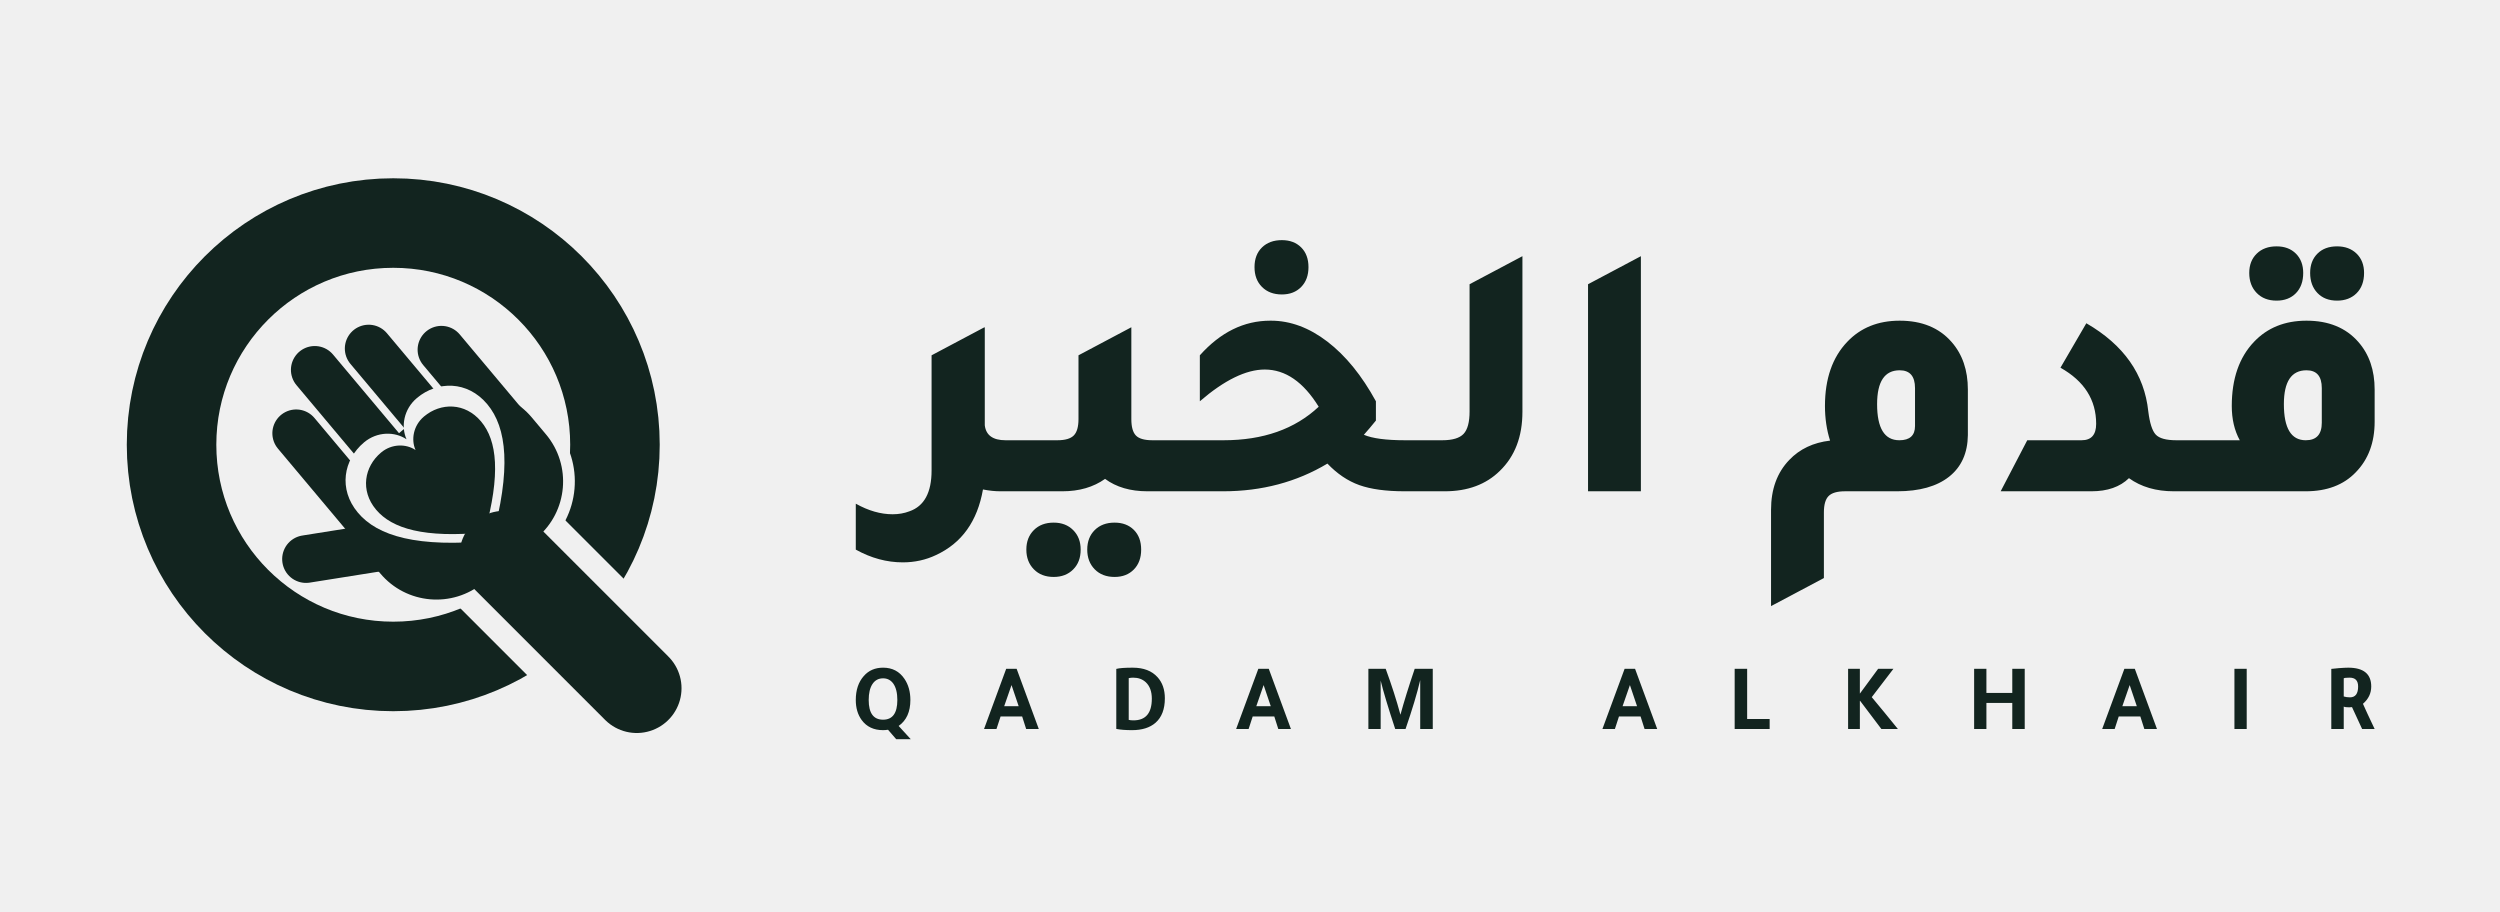
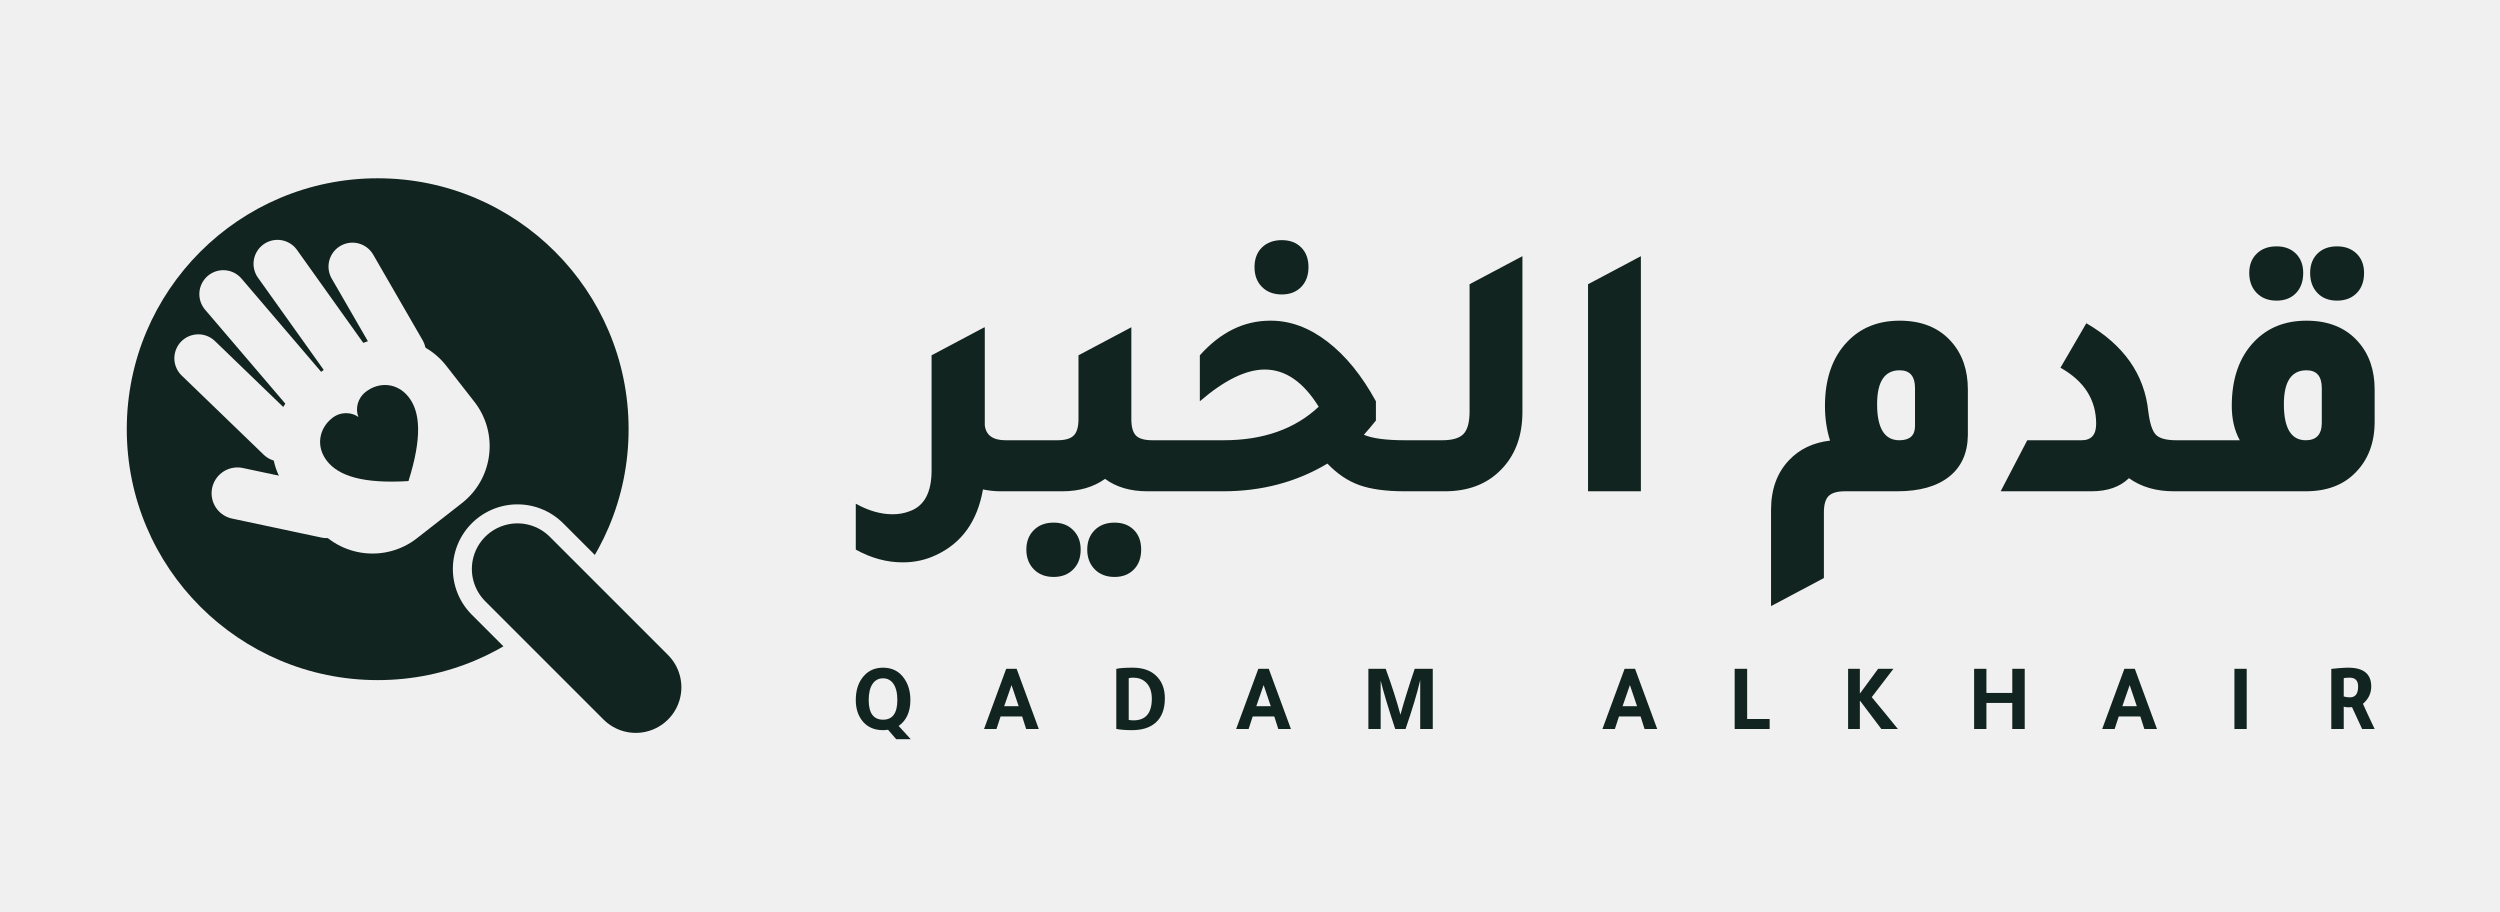
<svg xmlns="http://www.w3.org/2000/svg" viewBox="0 0 631 230" width="631" height="230" role="img">
  <defs>
-     <mask id="hh5" maskUnits="userSpaceOnUse" x="-60" y="-60" width="320" height="320">
+     <mask id="mh5" maskUnits="userSpaceOnUse" x="-60" y="-60" width="320" height="320">
      <rect x="-60" y="-60" width="320" height="320" fill="#fff" />
-       <g transform="translate(48 57) scale(1.046429)">
-         <path d="M0,15 C-16,4 -22,-5 -22,-13 C-22,-21 -16,-26 -9,-26 C-4.5,-26 -1,-23 0,-19.5 C1,-23 4.5,-26 9,-26 C16,-26 22,-21 22,-13 C22,-5 16,4 0,15 Z" fill="#000" />
+       <g transform="translate(97 98) rotate(-38) scale(1.0)">
+         <rect x="-26.5" y="-22" width="53" height="50" rx="19" fill="#000" />
+         <path d="M-19.50,-15.00 L-23.68,-44.71" stroke="#000" stroke-width="12.6" stroke-linecap="round" fill="none" />
+         <path d="M-6.50,-17.00 L-8.11,-53.96" stroke="#000" stroke-width="12.6" stroke-linecap="round" fill="none" />
+         <path d="M6.50,-16.50 L8.03,-51.47" stroke="#000" stroke-width="12.6" stroke-linecap="round" fill="none" />
+         <path d="M19.50,-13.00 L23.12,-38.75" stroke="#000" stroke-width="12.6" stroke-linecap="round" fill="none" />
+         <path d="M-22.00,8.00 L-37.43,-10.39" stroke="#000" stroke-width="13.6" stroke-linecap="round" fill="none" />
+       </g>
+       <path d="M134.77,132.77 L165.88,163.88" stroke="#000" stroke-width="34" stroke-linecap="round" fill="none" />
+     </mask>
+     <mask id="th5" maskUnits="userSpaceOnUse" x="-60" y="-60" width="320" height="320">
+       <rect x="-60" y="-60" width="320" height="320" fill="#fff" />
+       <g transform="translate(97 98) rotate(-38) scale(1.0)" stroke="#000" stroke-width="10.0" stroke-linejoin="round" stroke-linecap="round">
+         <rect x="-26.5" y="-22" width="53" height="50" rx="19" fill="#000" />
+         <path d="M-19.50,-15.00 L-23.68,-44.71" stroke="#000" stroke-width="12.6" stroke-linecap="round" fill="none" />
+         <path d="M-6.50,-17.00 L-8.11,-53.96" stroke="#000" stroke-width="12.6" stroke-linecap="round" fill="none" />
+         <path d="M6.50,-16.50 L8.03,-51.47" stroke="#000" stroke-width="12.6" stroke-linecap="round" fill="none" />
+         <path d="M19.50,-13.00 L23.12,-38.75" stroke="#000" stroke-width="12.6" stroke-linecap="round" fill="none" />
+         <path d="M-22.00,8.00 L-37.43,-10.39" stroke="#000" stroke-width="13.6" stroke-linecap="round" fill="none" />
      </g>
    </mask>
-     <mask id="mh5" maskUnits="userSpaceOnUse" x="-60" y="-60" width="320" height="320">
-       <rect x="-60" y="-60" width="320" height="320" fill="#fff" />
-       <g transform="translate(126 128) rotate(-40) scale(0.86) translate(-48 -78)" stroke="#000" stroke-width="6.4" stroke-linecap="round" stroke-linejoin="round">
-         <path d="M26,52 L26,16" stroke="#000" stroke-width="13" stroke-linecap="round" fill="none" />
-         <path d="M41,52 L41,6" stroke="#000" stroke-width="13" stroke-linecap="round" fill="none" />
-         <path d="M56,52 L56,11" stroke="#000" stroke-width="13" stroke-linecap="round" fill="none" />
-         <path d="M71,52 L71,24" stroke="#000" stroke-width="13" stroke-linecap="round" fill="none" />
-         <path d="M26,56 L6,44" stroke="#000" stroke-width="13" stroke-linecap="round" fill="none" />
-         <rect x="19" y="34" width="59" height="46" rx="20" fill="#000" />
+   </defs>
+   <g transform="translate(6.09 19.09) scale(0.95956)">
+     <g transform="translate(-5 -3)">
+       <circle cx="98" cy="96" r="66" fill="#12241F" mask="url(#mh5)" />
+       <g mask="url(#th5)">
+         <path d="M134.77,132.77 L165.88,163.88" stroke="#12241F" stroke-width="24" stroke-linecap="round" fill="none" />
      </g>
-       <path d="M126,128 L157.113,159.113" stroke="#000" stroke-width="32.0" stroke-linecap="round" fill="none" />
-     </mask>
-   </defs>
-   <g transform="translate(-6.20 2.49) scale(1.0761)">
-     <g transform="translate(-2 0)">
-       <circle cx="100" cy="102" r="52" fill="none" stroke="#12241F" stroke-width="21" mask="url(#mh5)" />
-       <path d="M126,128 L157.113,159.113" stroke="#12241F" stroke-width="21" stroke-linecap="round" fill="none" />
-       <g transform="translate(126 128) rotate(-40) scale(0.86) translate(-48 -78)">
-         <g mask="url(#hh5)">
-           <path d="M26,52 L26,16" stroke="#12241F" stroke-width="13" stroke-linecap="round" fill="none" />
-           <path d="M41,52 L41,6" stroke="#12241F" stroke-width="13" stroke-linecap="round" fill="none" />
-           <path d="M56,52 L56,11" stroke="#12241F" stroke-width="13" stroke-linecap="round" fill="none" />
-           <path d="M71,52 L71,24" stroke="#12241F" stroke-width="13" stroke-linecap="round" fill="none" />
-           <path d="M26,56 L6,44" stroke="#12241F" stroke-width="13" stroke-linecap="round" fill="none" />
-           <rect x="19" y="34" width="59" height="46" rx="20" fill="#12241F" />
-         </g>
-         <g transform="translate(48 57) scale(0.85)">
+       <g transform="translate(97 98) rotate(-38) scale(1.0)">
+         <g transform="translate(0 5.48) scale(0.62)">
          <path d="M0,15 C-16,4 -22,-5 -22,-13 C-22,-21 -16,-26 -9,-26 C-4.5,-26 -1,-23 0,-19.5 C1,-23 4.5,-26 9,-26 C16,-26 22,-21 22,-13 C22,-5 16,4 0,15 Z" fill="#12241F" />
        </g>
      </g>
    </g>
  </g>
  <g transform="translate(222.16 124.00)">
    <path d="M31.65 -12.88H40.66V0.00H30.36Q28.24 0.00 25.94 -0.46Q23.83 11.59 14.08 16.10Q10.21 17.94 5.70 17.94Q-0.37 17.94 -6.16 14.72V3.13Q-1.38 5.80 3.13 5.80Q5.43 5.80 7.36 5.06Q12.97 3.13 12.97 -5.24V-34.32L26.31 -41.40V-41.31L26.40 -41.40V-16.65Q26.86 -12.88 31.65 -12.88Z M68.72 -12.88H77.65V0.00H67.44Q61.00 0.00 56.76 -3.13Q52.35 0.00 46.00 0.00H35.70V-12.88H44.71Q47.66 -12.88 48.85 -14.08Q50.05 -15.27 50.05 -18.22V-34.32L63.39 -41.40V-18.22Q63.39 -15.27 64.54 -14.08Q65.69 -12.88 68.72 -12.88ZM43.79 7.91Q46.83 7.91 48.71 9.80Q50.60 11.68 50.60 14.72Q50.60 17.85 48.71 19.73Q46.83 21.62 43.79 21.62Q40.66 21.62 38.78 19.69Q36.89 17.76 36.89 14.72Q36.89 11.68 38.78 9.80Q40.66 7.91 43.79 7.91ZM59.16 7.91Q62.19 7.91 64.03 9.75Q65.87 11.59 65.87 14.72Q65.87 17.85 64.03 19.73Q62.19 21.62 59.16 21.62Q56.03 21.62 54.14 19.69Q52.26 17.76 52.26 14.72Q52.26 11.68 54.14 9.80Q56.03 7.91 59.16 7.91Z M101.38 -49.68Q98.26 -49.68 96.37 -51.57Q94.48 -53.45 94.48 -56.58Q94.48 -59.71 96.37 -61.55Q98.26 -63.39 101.38 -63.39Q104.42 -63.39 106.26 -61.55Q108.10 -59.71 108.10 -56.58Q108.10 -53.45 106.26 -51.57Q104.42 -49.68 101.38 -49.68ZM132.48 -12.88H140.76V0.00H132.39Q125.30 0.00 120.93 -1.56Q116.56 -3.13 112.88 -6.99Q101.20 0.00 86.57 0.00H72.77V-12.88H86.66Q101.66 -12.88 110.68 -21.34Q104.88 -30.73 97.06 -30.73Q89.98 -30.73 80.68 -22.72V-34.32Q88.50 -43.06 98.44 -43.06H98.62Q105.98 -43.06 112.88 -37.77Q119.78 -32.48 125.12 -22.72V-17.85Q123.56 -15.92 122.08 -14.26Q125.30 -12.88 132.48 -12.88Z M135.88 0.00V-12.88H141.86Q145.73 -12.88 147.25 -14.49Q148.76 -16.10 148.76 -20.15V-52.26L162.10 -59.34V-20.06Q162.10 -10.67 156.40 -5.15Q151.16 0.00 142.51 0.00Z M178.66 0.00V-52.26L192.00 -59.34V0.00Z M239.75 -12.79Q238.46 -16.84 238.46 -21.53Q238.46 -31.83 244.08 -37.72Q249.14 -43.06 257.32 -43.06Q265.70 -43.06 270.39 -37.72Q274.53 -33.03 274.53 -25.67V-14.17Q274.44 -7.36 269.79 -3.68Q265.14 0.00 256.68 0.00H243.52Q240.58 0.00 239.38 1.20Q238.19 2.39 238.19 5.34V21.90L224.85 28.98V4.69Q224.85 -3.13 229.45 -7.91Q233.40 -12.05 239.75 -12.79ZM261.19 -16.47V-26.04Q261.19 -30.54 257.32 -30.54Q251.62 -30.54 251.62 -21.99Q251.62 -12.88 257.23 -12.88Q261.19 -12.88 261.19 -16.47Z M282.81 0.00 289.52 -12.88H303.23Q306.91 -12.88 306.91 -17.02Q306.91 -26.13 297.90 -31.19L304.43 -42.41Q318.60 -34.22 320.07 -20.15Q320.62 -15.73 321.95 -14.31Q323.29 -12.88 327.15 -12.88H334.51V0.00H326.51Q319.79 0.00 315.19 -3.31Q311.79 0.00 305.72 0.00Z M352.45 -48.12Q349.32 -48.12 347.44 -50.05Q345.55 -51.98 345.55 -55.11Q345.55 -58.14 347.44 -59.98Q349.32 -61.82 352.45 -61.82Q355.49 -61.82 357.33 -59.98Q359.17 -58.14 359.17 -55.11Q359.17 -51.89 357.33 -50.00Q355.49 -48.12 352.45 -48.12ZM367.72 -48.12Q364.60 -48.12 362.76 -50.05Q360.92 -51.98 360.92 -55.11Q360.92 -58.14 362.76 -59.98Q364.60 -61.82 367.72 -61.82Q370.76 -61.82 372.65 -59.98Q374.53 -58.14 374.53 -55.11Q374.53 -51.89 372.65 -50.00Q370.76 -48.12 367.72 -48.12ZM329.54 0.00V-12.88H343.16Q341.14 -16.56 341.14 -21.53Q341.14 -31.83 346.75 -37.72Q351.81 -43.06 360.00 -43.06Q368.37 -43.06 373.06 -37.72Q377.20 -33.03 377.20 -25.67V-17.57Q377.20 -9.66 372.42 -4.78Q367.82 0.00 359.81 0.00ZM363.86 -26.04Q363.86 -30.54 360.00 -30.54Q354.29 -30.54 354.29 -21.99Q354.29 -12.88 359.81 -12.88Q363.86 -12.88 363.86 -17.30Z" fill="#12241F" />
  </g>
  <g transform="translate(215.04 184.00)">
    <path d="M9.10 0.19Q8.42 0.29 7.85 0.29Q4.32 0.29 2.45 -2.26Q0.96 -4.30 0.96 -7.32Q0.96 -11.09 2.98 -13.37Q4.82 -15.48 7.85 -15.48Q11.35 -15.48 13.25 -12.65Q14.74 -10.44 14.74 -7.32Q14.74 -2.86 11.78 -0.77Q13.18 0.79 14.83 2.57H11.16ZM7.85 -2.35Q11.45 -2.35 11.45 -7.32Q11.45 -10.01 10.42 -11.47Q9.46 -12.79 7.85 -12.79Q6.12 -12.79 5.17 -11.35Q4.22 -9.91 4.22 -7.32Q4.22 -2.35 7.85 -2.35Z M38.92 -15.19H41.56L47.15 0.00H43.96Q43.55 -1.20 42.95 -3.17H37.51Q37.17 -2.09 36.47 0.00H33.33ZM40.27 -11.09Q39.59 -9.19 38.42 -5.76H42.07Q40.94 -9.07 40.27 -11.09Z M66.71 -15.17Q67.88 -15.48 70.86 -15.48Q74.96 -15.48 77.12 -13.08Q78.97 -11.04 78.97 -7.75Q78.97 -3.65 76.62 -1.58Q74.48 0.29 70.67 0.29Q68.27 0.29 66.71 -0.02ZM69.85 -2.30Q70.33 -2.18 71.05 -2.18Q75.68 -2.18 75.68 -7.66Q75.68 -10.37 74.15 -11.81Q72.90 -12.96 70.98 -12.96Q70.43 -12.96 69.85 -12.84Z M102.56 -15.19H105.20L110.79 0.00H107.60Q107.19 -1.20 106.59 -3.17H101.14Q100.80 -2.09 100.11 0.00H96.96ZM103.90 -11.09Q103.23 -9.19 102.05 -5.76H105.70Q104.57 -9.07 103.90 -11.09Z M138.43 -3.60Q139.77 -8.52 142.03 -15.19H146.59V0.00H143.42V-12.34Q142.29 -7.46 139.72 0.00H137.11Q134.40 -8.23 133.44 -12.22V0.00H130.34V-15.19H134.71Q136.96 -9.05 138.43 -3.60Z M195.01 -15.19H197.65L203.24 0.00H200.05Q199.64 -1.20 199.04 -3.17H193.59Q193.25 -2.09 192.56 0.00H189.41ZM196.35 -11.09Q195.68 -9.19 194.50 -5.76H198.15Q197.02 -9.07 196.35 -11.09Z M222.79 0.00V-15.19H225.94V-2.52H231.62V0.00Z M254.39 -15.19V-8.93Q257.56 -13.22 259.00 -15.19H262.86Q260.39 -11.95 257.39 -8.04Q260.54 -4.27 263.99 0.00H259.82Q257.61 -2.95 254.46 -7.10H254.39V0.00H251.42V-15.19Z M286.33 0.00H283.23V-15.19H286.33V-9.10H292.86V-15.19H296.00V0.00H292.86V-6.58H286.33Z M321.15 -15.19H323.79L329.38 0.00H326.19Q325.78 -1.20 325.18 -3.17H319.73Q319.39 -2.09 318.70 0.00H315.55ZM322.49 -11.09Q321.82 -9.19 320.64 -5.76H324.29Q323.16 -9.07 322.49 -11.09Z M352.03 -15.19V0.00H348.93V-15.19Z M373.38 0.00V-15.17Q373.72 -15.24 375.28 -15.36Q376.84 -15.48 377.65 -15.48Q383.46 -15.48 383.46 -10.73Q383.46 -8.16 381.37 -6.36Q382.24 -4.37 384.32 0.00H381.16Q379.98 -2.57 378.61 -5.52Q378.35 -5.47 377.89 -5.47Q376.84 -5.47 376.52 -5.66V0.00ZM376.52 -12.79V-8.21Q377.24 -7.99 378.08 -7.99Q380.15 -7.99 380.15 -10.73Q380.15 -12.96 378.01 -12.96Q376.79 -12.96 376.52 -12.79Z" fill="#12241F" />
  </g>
</svg>
